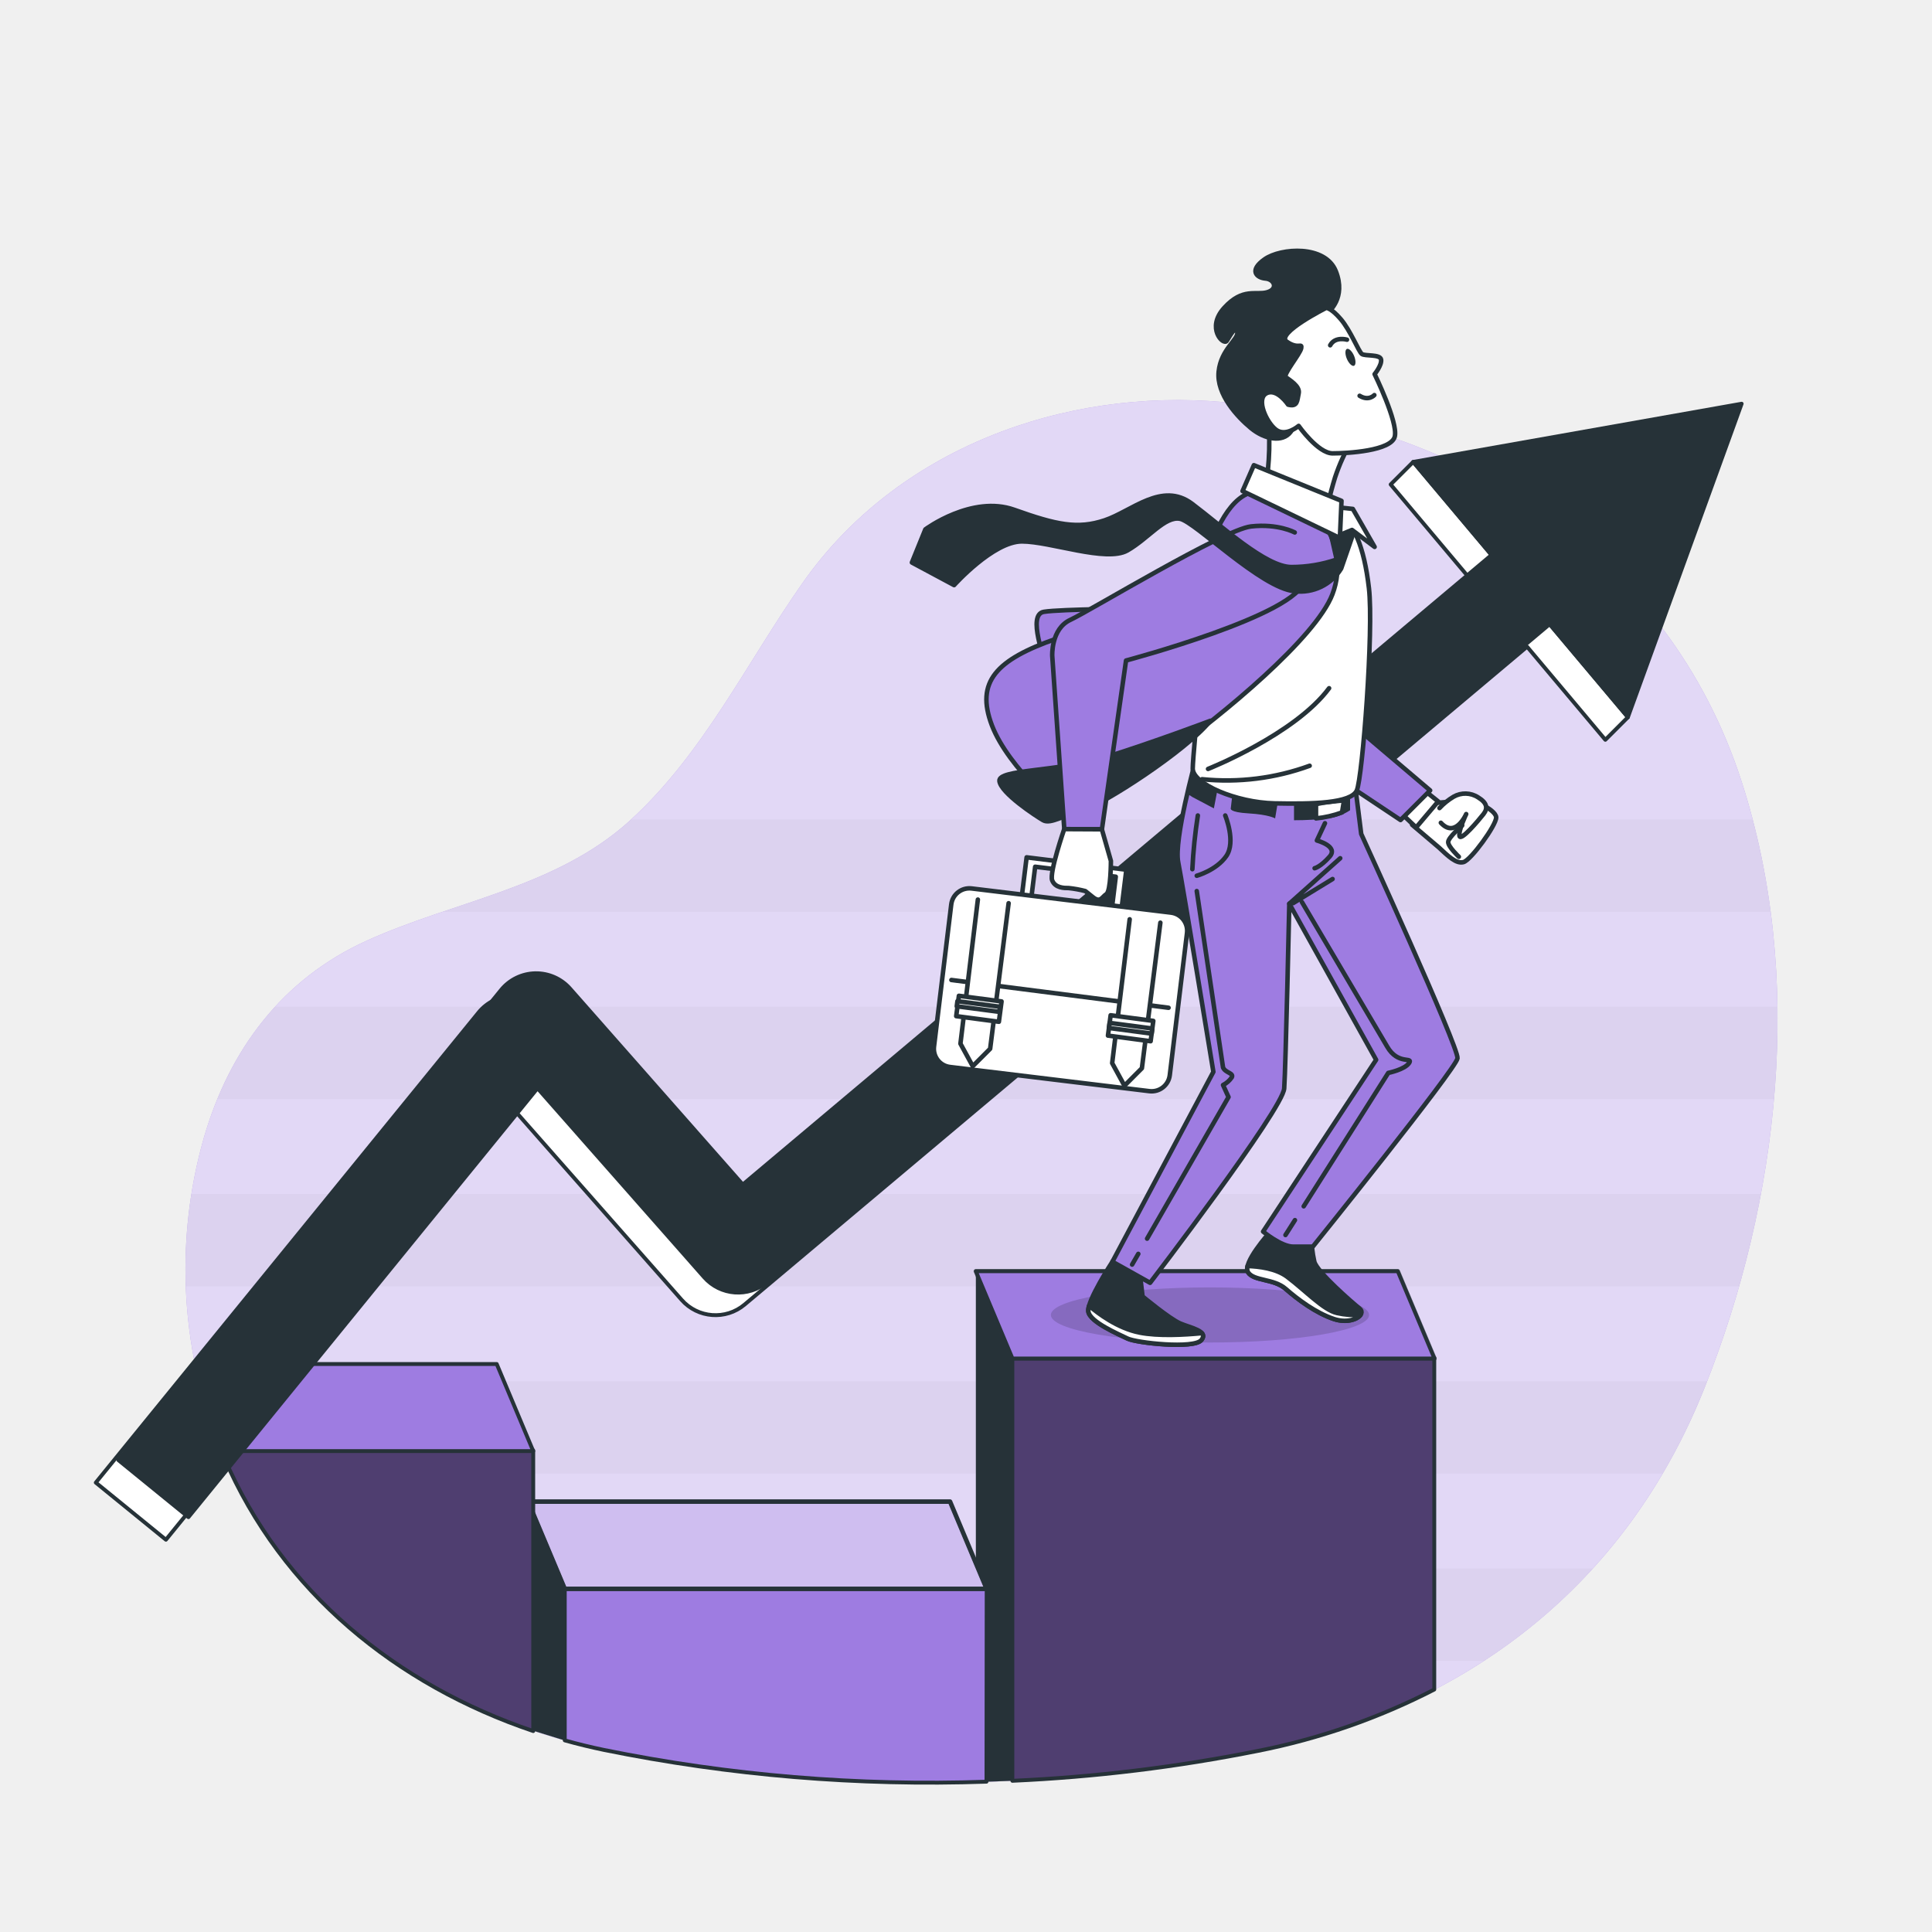
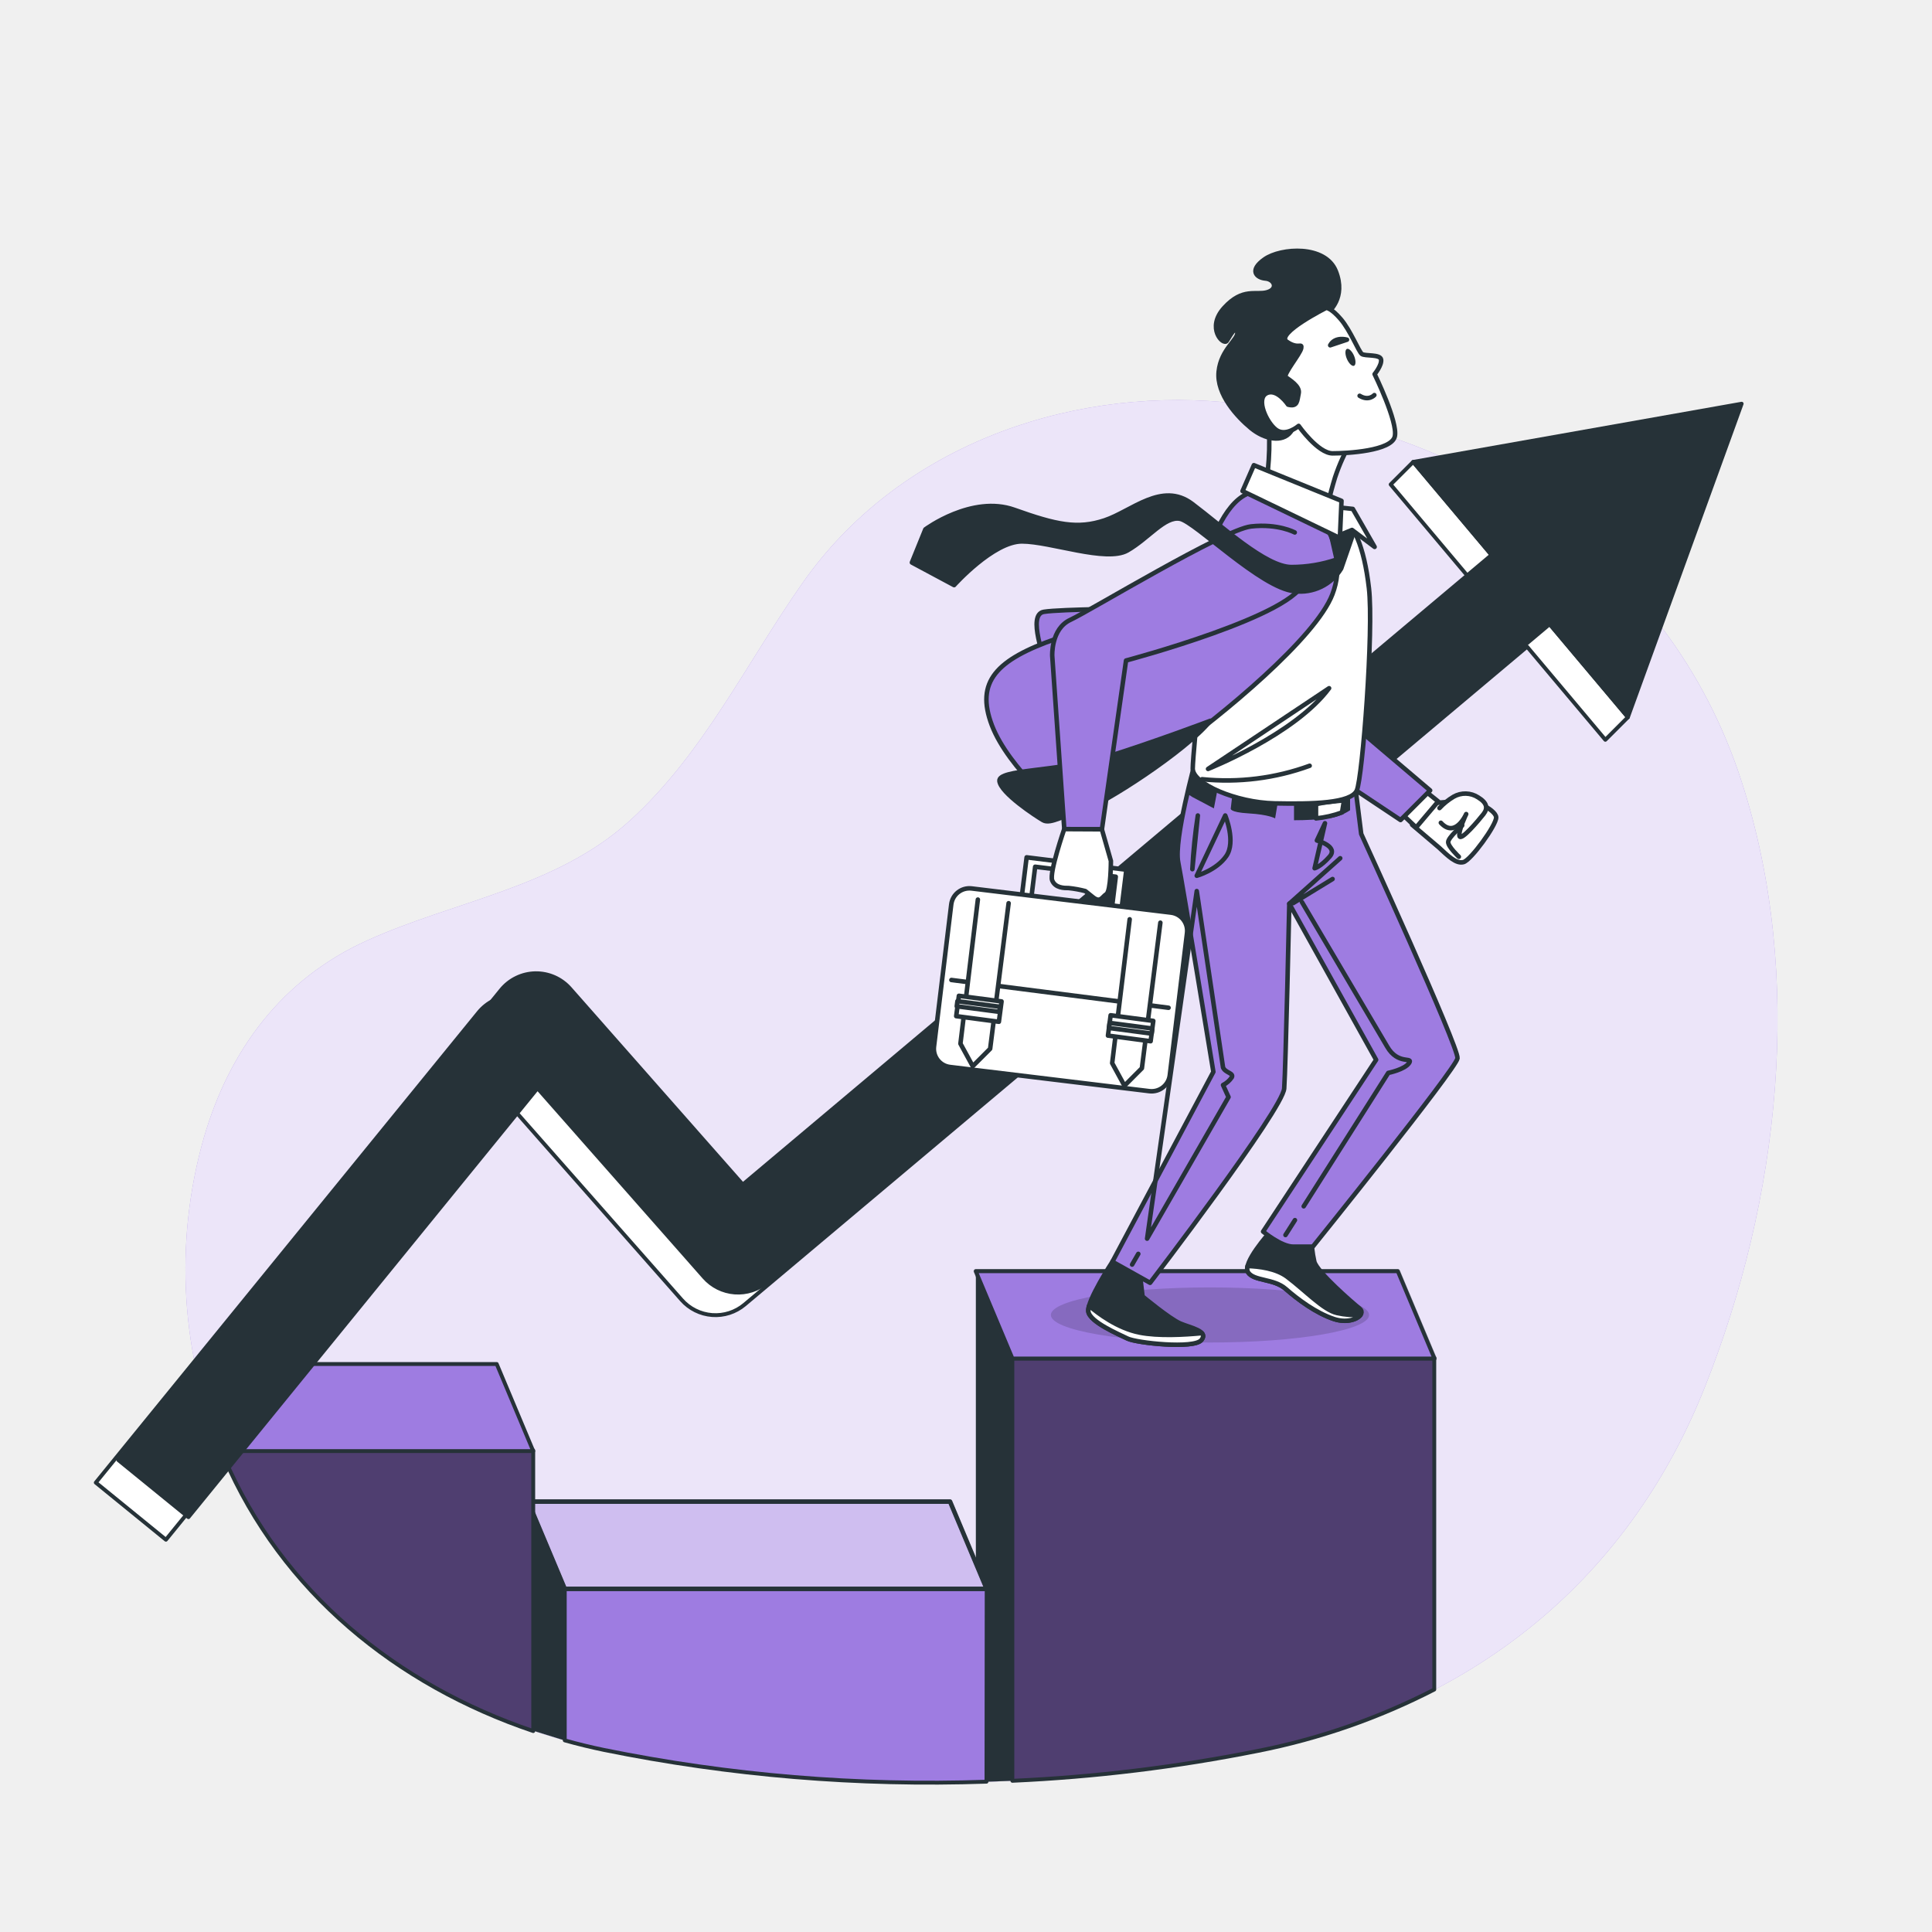
- <svg xmlns="http://www.w3.org/2000/svg" xmlns:xlink="http://www.w3.org/1999/xlink" viewBox="0 0 500 500">
-   <style>.B{fill:#fff}.C{stroke-linejoin:round}.D{stroke:#263238}.E{stroke-width:1.17}.F{fill:#9e7ce1}.G{fill:#263238}.H{stroke-linecap:round}.I{fill:none}.J{stroke-miterlimit:10}</style>
-   <defs>
-     <clipPath id="A">
-       <path d="M255.35 411.2H146.16l-9.49-22.59h109.2l9.48 22.59z" class="C D E F" />
-     </clipPath>
-     <path id="B" d="M441.09 359.28c19.47-48.76 26-106.38 9.67-156.9-19-58.95-72.44-92.81-134-98.31-41.76-3.75-84.76 12.18-109.02 46.75-14.52 20.67-25.81 44.44-44.86 61.67S117.7 233.13 95 243.4c-22 9.95-35.62 28.3-42.21 50.94A123.72 123.72 0 0 0 58 377.2c17.51 40.64 55.12 66.69 98.35 75.71 54 11.28 115.21 11.18 169.34.21s95.17-43.12 115.4-93.84z" />
-     <path id="C" d="M262,460.87a419.39,419.39,0,0,0,63.61-7.75,172.84,172.84,0,0,0,45.58-15.87V351.4H262Z" />
-     <path id="D" d="M255.35 411.2H146.16l-9.49-22.59h109.2l9.48 22.59z" />
-   </defs>
-   <use xlink:href="#B" class="F" />
-   <use xlink:href="#B" opacity=".7" class="B" />
-   <path d="M453.58 212.08H163.31l-.43.41C149.16 224.9 131.7 230.15 114.5 236h343.72a193.22 193.22 0 0 0-4.64-23.92zm6.42 48.47H71.19a80.07 80.07 0 0 0-14.92 23.89h402.81a235.51 235.51 0 0 0 .92-23.89zM48.08 332.91h402q3.35-11.78 5.63-23.9H49.52a123.37 123.37 0 0 0-1.44 23.9zM58 377.2l1.9 4.17h370.38a159.91 159.91 0 0 0 10.81-22.09l.7-1.8H51.41A120.59 120.59 0 0 0 58 377.2zm43.57 52.64H384a145.6 145.6 0 0 0 28.2-23.9H75.49a127.37 127.37 0 0 0 26.08 23.9z" opacity=".03" />
-   <use xlink:href="#C" class="F" />
-   <use xlink:href="#C" fill-opacity=".5" class="C D" />
-   <path d="M262 460.87V351.4l-9.45-22.4v132.21l9.45-.34z" class="G" />
-   <g class="C D">
-     <path d="M371.23 351.58h-109.2l-9.48-22.59h109.19l9.49 22.59z" opacity=".5" class="B E" />
-     <path d="M371.23 351.58h-109.2l-9.48-22.59h109.19l9.49 22.59zM255.35 411H146.16v39.41q5 1.4 10.14 2.47a423.39 423.39 0 0 0 99 8.22z" class="F" />
-   </g>
-   <use xlink:href="#D" class="F" />
-   <g clip-path="url(#A)" class="B C D">
-     <use xlink:href="#D" opacity=".5" />
-   </g>
-   <use xlink:href="#D" class="C D E I" />
-   <path d="M136.67 447.5l9.49 2.94V411l-9.49-22.42z" class="G" />
-   <path d="M58 377.2c14.94 34.8 44.67 58.87 80 70.8v-72.64H57.2c.26.64.49 1.23.8 1.84z" class="F" />
-   <g class="C D">
-     <path d="M58 377.2c14.94 34.8 44.67 58.87 80 70.8v-72.64H57.2c.26.64.49 1.23.8 1.84z" fill-opacity=".5" />
-     <path d="M57.28 375.54H138L128.55 353H50.42a121.83 121.83 0 0 0 6.86 22.54z" class="F" />
-     <path d="M421.3 185.62l-55.56-66.08-5.84 5.84 20.25 24.08-193.76 162.92-44.7-50.7a11.69 11.69 0 0 0-17.84.35L24.79 383.7l18.15 14.78 90.33-111 43.13 48.92a11.69 11.69 0 0 0 16.3 1.22l202.51-170.25 20.25 24.09z" class="B" />
-     <path d="M450.74,104.48l-85,15.06L386,143.63,192.23,306.55l-44.7-50.71a11.7,11.7,0,0,0-17.85.35L30.63,377.87l18.14,14.77,90.34-111,43.13,48.92a11.69,11.69,0,0,0,16.3,1.22L401.05,161.54l20.25,24.08Z" class="G" />
-   </g>
-   <ellipse cx="313.14" cy="340.31" rx="41.18" ry="7.13" opacity=".15" />
-   <g class="D E">
-     <path d="M287.89,326.54s-6.62,10.14-6.23,12.87,7.79,5.85,10.13,7,17.16,2.73,19.11.39-2.73-3.12-5.46-4.29-9.75-7-9.75-7l-.78-6.63Z" class="G J" />
-     <path d="M310.9 346.82c.61-.73.57-1.31.15-1.8-4.46.43-11.28.82-16.14-.15-5.68-1.13-10.72-4.95-13.05-6.94a3.75 3.75 0 0 0-.2 1.48c.39 2.73 7.79 5.85 10.13 7s17.21 2.75 19.11.41z" class="B C" />
-     <path d="M328.45,319.13s-7,7.8-5.46,10.14,6.63,1.56,9.75,4.29,7.8,6.24,12.48,7.8,8.58-1.17,6.63-2.73-10.92-9.36-11.7-12.09a32.11,32.11,0,0,1-.78-7Z" class="G J" />
-     <g class="C">
-       <path d="M352.1 340.29a21.19 21.19 0 0 1-6.1-.49c-3.51-.78-8.19-5.85-12.87-9.36-2.91-2.18-7.32-2.7-10.25-2.79a2.07 2.07 0 0 0 .11 1.62c1.56 2.34 6.63 1.56 9.75 4.29s7.8 6.24 12.48 7.8c3.2 1.07 6.04.13 6.88-1.07z" class="B" />
-       <path d="M309.37,197s-5.62,20.3-4.45,26.15,9.1,54.25,9.1,54.25l-26.13,49.13,9.75,5.46s34.32-44.84,34.71-50.3,1.32-47.82,1.32-47.82l22.47,40.41-29.25,44.45s4.68,3.9,7.8,3.9h5.07s37.05-46,37.44-48.74-24.92-58.07-24.92-58.07l-1.58-12.58Z" class="F" />
-       <path d="M317.09 211.05s2.83 6.8.28 10.49-7.65 5.1-7.65 5.1m23.95 7.24l13.18-11.77m-3.95-9.06l-2.09 4.47s5.67 1.49 3.29 4.18-3.88 3-3.88 3m-5.56 9.03l10.21-6.24M310 211.05a132.55 132.55 0 0 0-1.42 13.89m-13.99 99.56l-1.6 2.77m16.73-96.66l6.8 45.64c.57 1.42 2.83 1.42 2.27 2.55a5.91 5.91 0 0 1-2.27 2l1.42 3.12-21.07 36.64m38.26-4.79l-2.45 3.85m4.25-86.18L359 270.86c2.79 4.86 6.8 2.55 5.67 4.25s-5.39 2.56-5.39 2.56l-21.88 34.52" class="H I" />
-     </g>
-   </g>
-   <path d="M307.57 205.61a14.11 14.11 0 0 0 2.17 1.27l4.41 2.33 1-5.18 3.89.77-.52 4.41s-.52 1 4.67 1.3 6.81 1.29 6.81 1.29l1-6 3.89-.26v6.74a77.78 77.78 0 0 0 9.07-.52 13.12 13.12 0 0 0 5.44-2.07v-4.67l-2.11-2.33-37.92-5.69-1.8 8.61z" class="G" />
-   <g class="B C D E">
-     <path d="M340.58 208.17v3.63a27.12 27.12 0 0 0 6.74-1.55l.51-3.11s-5.96.51-7.25 1.03zm35.59-.76l-6.05.51-4.66 5.53 6.91 5.87c2.42 2.25 4.49 4.31 6.39 3.79s8.45-9.49 8.45-11.56-7.42-5.87-11.04-4.14z" />
-     <path d="M372.54,209.13a16.44,16.44,0,0,1,3.63-2.93,6.07,6.07,0,0,1,6.38.17c2.25,1.38,2.59,2.76,1.38,4.31s-5.86,7.08-6.21,5.7,1.73-5.7,1.73-5.7-2.77,6.39-6.56,2.25" class="H" />
-   </g>
-   <path d="M377.55,221.73s-2.76-2.59-2.76-3.79,3.62-4.32,3.62-4.32" class="C D E H I" />
-   <path d="M368.74 204.64l3.46 2.77-5.7 6.73-3.11-2.94 5.35-6.56z" class="B C D E" />
-   <path d="M351.66 188.88l18.46 15.68-7.66 7.66-15.68-10.45 4.88-12.89z" class="C D E F" />
-   <path d="M325 129.41s-9 4.81-10.46 12.76-5.86 52.77-5.86 56.74 11.29 8.79 21.12 9 19.87 0 21.34-3.35 4.4-41.47 3.14-52.35-4-16.94-8-19.66-15.83-6.27-21.28-3.14z" class="B C D E" />
-   <path d="M312.64 199s22.44-8.9 31.33-20.89m-32.88 23.55a62.71 62.71 0 0 0 27.85-3.48" class="H I C D E" />
-   <path d="M328.35,110.17s0,.39.06,1.06a69,69,0,0,1-.26,10.23l-.63,5.65,15.89,4.6s.63-3.34,2.1-8.15a49.18,49.18,0,0,1,4.39-9.63s-7.32-2.3-11.51-5.85S329.82,105.78,328.35,110.17Z" class="B C D E" />
-   <path d="M343.83 80.68s4.6-3.56 1.89-10.46-14.23-6.07-18.41-3.14-2.09 4.81.21 5 3.34 2.72.42 3.56-6.28-1.26-11.09 4-.21 9.83.63 8.58 2.3-4.19 2.72-2.3-4.2 4.38-4.81 10.24 4.81 11.71 8.36 14.64 8.16 3.76 10.25 1 4.19-7.32 6.49-10.25-.42-10-1.26-12.76 4.6-8.11 4.6-8.11z" class="C D E G" />
-   <path d="M333.37 104.73s-2.92-4.39-5.64-2.93 0 7.53 2.51 9.42 5.85-1 5.85-1 5 7.11 8.79 7.11 15.27-.63 16.1-4.39-5.23-16.11-5.23-16.11 1.89-2.3 1.68-3.76-4.19-.84-5-1.47-2.93-6.06-5.44-9-3.76-2.93-3.76-2.93S330 86.32 333 88.42s4 .21 3.76 1.67-4.81 6.9-4 7.53 3.76 2.3 3.34 4.18-.22 3.56-2.73 2.93z" class="B C D E" />
-   <path d="M350.43 92.08c.5 1.21.49 2.36 0 2.58s-1.35-.58-1.86-1.78-.49-2.36 0-2.58 1.35.58 1.86 1.78z" class="G" />
-   <g class="C D">
-     <g class="E">
-       <path d="M348.6 87.91s-3.08-.91-4.35 1.45m11.43 12.89s-1.45 1.63-3.81.18" class="H I" />
-       <g class="F">
-         <path d="M295.9 157.51s-21.38.11-25.76.83.32 12.33.77 15.07 24.99-15.9 24.99-15.9z" />
-         <path d="M341.71 134.29a19.68 19.68 0 0 1 3.12 19.5c-4.29 11.3-28.86 31.58-42.12 40.94a256.6 256.6 0 0 1-26.9 16.38S261 199 256.7 187.71s1.15-17 16.75-22.44 35.5-12.26 39-22 7.88-17.08 15.06-16.15 14.2 7.17 14.2 7.17z" />
-       </g>
-       <path d="M313.24 186.54s-14.43 5.46-26.91 9.36-28.07 3.12-27.68 6.24 9.36 9 11.31 10.14 5.85-1.56 10.53-2.73 26.51-15.21 32.75-23.01z" class="G" />
-       <g class="B">
-         <path d="M265.69 221.88l-1.53 12.37 2.47.31 1.27-10.25 20.86 2.58-1.26 10.25 2.47.31 1.53-12.37-25.81-3.2z" />
-         <rect x="243.55" y="234.26" width="61.63" height="46.67" rx="4.75" transform="matrix(.99 .12 -.12 .99 33.75 -31.78)" />
-       </g>
-       <g class="H">
-         <path d="M246.22 253.62l56.2 7.19" class="I" />
-         <path d="M253.07 232.81l-4.51 37.29 3.18 5.83 4.51-4.51 4.78-37.67" class="B" />
-       </g>
-       <path d="M248.159 257.712l11.044 1.458-.695 5.264-11.044-1.458z" class="B" />
-     </g>
-     <path d="M247.779 259.105l11.029 1.448-.173 1.317-11.029-1.448z" stroke-width="1.168" class="B" />
-     <g class="E">
-       <path d="M292.36 237.91l-4.53 37.23 3.18 5.84 4.51-4.52 4.78-37.67" class="B H" />
-       <path d="M287.432 262.748l11.044 1.458-.695 5.264-11.044-1.458z" class="B" />
-       <path d="M287.171 264.721l11.044 1.458-.174 1.319-11.044-1.458z" class="B" />
-       <path d="M335.08 137.8s-4.29-2.34-11.31-1.56-41.72 21.84-46.77 24.18-4.68 9.35-4.68 9.35l3.12 44.85h9.74l6.24-43.68s44.69-11.86 46.09-20.7" class="F H" />
-       <path d="M285.16,214.62l2.34,8.19s0,7.8-1.17,8.58-1.56,2.34-3.5.78l-1.95-1.56a29.14,29.14,0,0,0-4.29-.78c-1.17,0-3.51,0-4.29-2s3.12-13.26,3.12-13.26Z" class="B" />
-       <path d="M344.3 137.6l1.63 7.2a36 36 0 0 1-11.7 1.95c-6.63 0-17.94-10.53-25.73-16.38s-15.6 1.95-22.62 4.29-12.48 1.17-23.4-2.73-23 5.07-23 5.07l-3.48 8.58 10.92 5.85s10.14-11.31 17.55-11.31 21.84 5.46 27.3 2.34 9.75-9 13.65-8.19S326.43 152.21 335 153a12.39 12.39 0 0 0 12.09-5.85l3.12-9s-5.21-7.37-5.91-.55z" class="G" />
-       <g class="B">
-         <path d="M346.13 131.29l3.98.42 5.64 9.83-5.85-4.39-3.57 1.46-.41-3.34.21-3.98z" />
-         <path d="M324.5 120.39l22.68 9.23-.42 9.62-25.19-12.15 2.93-6.7z" />
-       </g>
-     </g>
-   </g>
+ <svg xmlns="http://www.w3.org/2000/svg" width="500" height="500" viewBox="0 0 500 500" fill="none">
+   <path d="M441.09 359.28C460.56 310.52 467.09 252.9 450.76 202.38C431.76 143.43 378.32 109.57 316.76 104.07C275 100.32 232 116.25 207.74 150.82C193.22 171.49 181.93 195.26 162.88 212.49C143.83 229.72 117.7 233.13 95 243.4C73 253.35 59.38 271.7 52.79 294.34C44.931 321.736 46.771 351.005 58 377.2C75.51 417.84 113.12 443.89 156.35 452.91C210.35 464.19 271.56 464.09 325.69 453.12C379.82 442.15 420.86 410 441.09 359.28V359.28Z" fill="#9E7CE1" />
+   <path opacity="0.8" d="M441.09 359.28C460.56 310.52 467.09 252.9 450.76 202.38C431.76 143.43 378.32 109.57 316.76 104.07C275 100.32 232 116.25 207.74 150.82C193.22 171.49 181.93 195.26 162.88 212.49C143.83 229.72 117.7 233.13 95 243.4C73 253.35 59.38 271.7 52.79 294.34C44.931 321.736 46.771 351.005 58 377.2C75.51 417.84 113.12 443.89 156.35 452.91C210.35 464.19 271.56 464.09 325.69 453.12C379.82 442.15 420.86 410 441.09 359.28V359.28Z" fill="white" />
+   <path d="M262 460.87C283.37 459.913 304.635 457.322 325.61 453.12C341.471 449.988 356.814 444.646 371.19 437.25V351.4H262V460.87Z" fill="#9E7CE1" />
+   <path d="M262 460.87C283.37 459.913 304.635 457.322 325.61 453.12C341.471 449.988 356.814 444.646 371.19 437.25V351.4H262V460.87Z" fill="black" fill-opacity="0.5" stroke="#263238" stroke-linejoin="round" />
+   <path d="M262 460.87V351.4L252.55 329V461.21L262 460.87V460.87Z" fill="#263238" />
+   <path opacity="0.5" d="M371.23 351.58H262.03L252.55 328.99H361.74L371.23 351.58Z" fill="white" stroke="#263238" stroke-width="1.17" stroke-linejoin="round" />
+   <path d="M371.23 351.58H262.03L252.55 328.99H361.74L371.23 351.58ZM255.35 411H146.16V450.41C149.493 451.343 152.873 452.167 156.3 452.88C188.863 459.495 222.092 462.254 255.3 461.1L255.35 411Z" fill="#9E7CE1" stroke="#263238" stroke-linejoin="round" />
+   <path d="M255.35 411.2H146.16L136.67 388.61H245.87L255.35 411.2Z" fill="#9E7CE1" />
+   <path opacity="0.5" d="M255.35 411.2H146.16L136.67 388.61H245.87L255.35 411.2Z" fill="white" stroke="#263238" stroke-linejoin="round" />
+   <path d="M255.35 411.2H146.16L136.67 388.61H245.87L255.35 411.2Z" stroke="#263238" stroke-width="1.17" stroke-linejoin="round" />
+   <path d="M136.67 447.5L146.16 450.44V411L136.67 388.58V447.5Z" fill="#263238" />
+   <path d="M58 377.2C72.94 412 102.67 436.07 138 448V375.36H57.2C57.46 376 57.69 376.59 58 377.2Z" fill="#9E7CE1" />
+   <path d="M58 377.2C72.94 412 102.67 436.07 138 448V375.36H57.2C57.46 376 57.69 376.59 58 377.2Z" fill="black" fill-opacity="0.5" stroke="#263238" stroke-linejoin="round" />
+   <path d="M57.28 375.54H138L128.55 353H50.42C51.973 360.717 54.27 368.266 57.28 375.54Z" fill="#9E7CE1" stroke="#263238" stroke-linejoin="round" />
+   <path d="M421.3 185.62L365.74 119.54L359.9 125.38L380.15 149.46L186.39 312.38L141.69 261.68C140.567 260.406 139.181 259.391 137.626 258.707C136.072 258.023 134.387 257.686 132.689 257.72C130.991 257.753 129.321 258.156 127.794 258.9C126.268 259.645 124.922 260.713 123.85 262.03L24.79 383.7L42.94 398.48L133.27 287.48L176.4 336.4C178.419 338.693 181.255 340.104 184.301 340.332C187.348 340.56 190.362 339.587 192.7 337.62L395.21 167.37L415.46 191.46L421.3 185.62Z" fill="white" stroke="#263238" stroke-linejoin="round" />
+   <path d="M450.74 104.48L365.74 119.54L386 143.63L192.23 306.55L147.53 255.84C146.406 254.565 145.019 253.551 143.464 252.867C141.908 252.183 140.223 251.846 138.524 251.879C136.825 251.912 135.154 252.315 133.627 253.06C132.1 253.804 130.753 254.872 129.68 256.19L30.63 377.87L48.77 392.64L139.11 281.64L182.24 330.56C184.259 332.853 187.095 334.264 190.141 334.492C193.188 334.72 196.202 333.747 198.54 331.78L401.05 161.54L421.3 185.62L450.74 104.48Z" fill="#263238" stroke="#263238" stroke-linejoin="round" />
+   <path opacity="0.15" d="M313.14 347.44C335.883 347.44 354.32 344.248 354.32 340.31C354.32 336.372 335.883 333.18 313.14 333.18C290.397 333.18 271.96 336.372 271.96 340.31C271.96 344.248 290.397 347.44 313.14 347.44Z" fill="black" />
+   <path d="M287.89 326.54C287.89 326.54 281.27 336.68 281.66 339.41C282.05 342.14 289.45 345.26 291.79 346.41C294.13 347.56 308.95 349.14 310.9 346.8C312.85 344.46 308.17 343.68 305.44 342.51C302.71 341.34 295.69 335.51 295.69 335.51L294.91 328.88L287.89 326.54Z" fill="#263238" stroke="#263238" stroke-width="1.17" stroke-miterlimit="10" />
+   <path d="M310.9 346.82C311.51 346.09 311.47 345.51 311.05 345.02C306.59 345.45 299.77 345.84 294.91 344.87C289.23 343.74 284.19 339.92 281.86 337.93C281.695 338.405 281.627 338.908 281.66 339.41C282.05 342.14 289.45 345.26 291.79 346.41C294.13 347.56 309 349.16 310.9 346.82V346.82Z" fill="white" stroke="#263238" stroke-width="1.17" stroke-linejoin="round" />
+   <path d="M328.45 319.13C328.45 319.13 321.45 326.93 322.99 329.27C324.53 331.61 329.62 330.83 332.74 333.56C335.86 336.29 340.54 339.8 345.22 341.36C349.9 342.92 353.8 340.19 351.85 338.63C349.9 337.07 340.93 329.27 340.15 326.54C339.634 324.242 339.373 321.895 339.37 319.54L328.45 319.13Z" fill="#263238" stroke="#263238" stroke-width="1.17" stroke-miterlimit="10" />
+   <path d="M352.1 340.29C350.054 340.423 347.999 340.258 346 339.8C342.49 339.02 337.81 333.95 333.13 330.44C330.22 328.26 325.81 327.74 322.88 327.65C322.788 327.914 322.751 328.193 322.77 328.471C322.788 328.75 322.863 329.021 322.99 329.27C324.55 331.61 329.62 330.83 332.74 333.56C335.86 336.29 340.54 339.8 345.22 341.36C348.42 342.43 351.26 341.49 352.1 340.29Z" fill="white" stroke="#263238" stroke-width="1.17" stroke-linejoin="round" />
+   <path d="M309.37 197C309.37 197 303.75 217.3 304.92 223.15C306.09 229 314.02 277.4 314.02 277.4L287.89 326.53L297.64 331.99C297.64 331.99 331.96 287.15 332.35 281.69C332.74 276.23 333.67 233.87 333.67 233.87L356.14 274.28L326.89 318.73C326.89 318.73 331.57 322.63 334.69 322.63H339.76C339.76 322.63 376.81 276.63 377.2 273.89C377.59 271.15 352.28 215.82 352.28 215.82L350.7 203.24L309.37 197Z" fill="#9E7CE1" stroke="#263238" stroke-width="1.17" stroke-linejoin="round" />
+   <path d="M336.93 233.44L359 270.86C361.79 275.72 365.8 273.41 364.67 275.11C363.54 276.81 359.28 277.67 359.28 277.67L337.4 312.19M317.09 211.05C317.09 211.05 319.92 217.85 317.37 221.54C314.82 225.23 309.72 226.64 309.72 226.64L317.09 211.05ZM333.67 233.88L346.85 222.11L333.67 233.88ZM342.9 213.05L340.81 217.52C340.81 217.52 346.48 219.01 344.1 221.7C341.72 224.39 340.22 224.7 340.22 224.7L342.9 213.05ZM334.66 233.73L344.87 227.49L334.66 233.73ZM310 211.05C309.283 215.652 308.809 220.288 308.58 224.94L310 211.05ZM294.59 324.5L292.99 327.27L294.59 324.5ZM309.72 230.61L316.52 276.25C317.09 277.67 319.35 277.67 318.79 278.8C318.22 279.652 317.437 280.342 316.52 280.8L317.94 283.92L296.87 320.56L309.72 230.61ZM335.13 315.77L332.68 319.62L335.13 315.77Z" stroke="#263238" stroke-width="1.17" stroke-linecap="round" stroke-linejoin="round" />
+   <path d="M307.57 205.61C308.254 206.097 308.98 206.522 309.74 206.88L314.15 209.21L315.15 204.03L319.04 204.8L318.52 209.21C318.52 209.21 318 210.21 323.19 210.51C328.38 210.81 330 211.8 330 211.8L331 205.8L334.89 205.54V212.28C337.921 212.284 340.949 212.11 343.96 211.76C345.905 211.486 347.765 210.779 349.4 209.69V205.02L347.29 202.69L309.37 197L307.57 205.61V205.61Z" fill="#263238" />
+   <path d="M340.58 208.17V211.8C342.884 211.573 345.149 211.052 347.32 210.25L347.83 207.14C347.83 207.14 341.87 207.65 340.58 208.17V208.17ZM376.17 207.41L370.12 207.92L365.46 213.45L372.37 219.32C374.79 221.57 376.86 223.63 378.76 223.11C380.66 222.59 387.21 213.62 387.21 211.55C387.21 209.48 379.79 205.68 376.17 207.41V207.41Z" fill="white" stroke="#263238" stroke-width="1.17" stroke-linejoin="round" />
+   <path d="M372.54 209.13C373.605 207.986 374.827 206.999 376.17 206.2C377.144 205.633 378.257 205.349 379.384 205.379C380.511 205.409 381.607 205.752 382.55 206.37C384.8 207.75 385.14 209.13 383.93 210.68C382.72 212.23 378.07 217.76 377.72 216.38C377.37 215 379.45 210.68 379.45 210.68C379.45 210.68 376.68 217.07 372.89 212.93" fill="white" />
+   <path d="M372.54 209.13C373.605 207.986 374.827 206.999 376.17 206.2C377.144 205.633 378.257 205.349 379.384 205.379C380.511 205.409 381.607 205.752 382.55 206.37C384.8 207.75 385.14 209.13 383.93 210.68C382.72 212.23 378.07 217.76 377.72 216.38C377.37 215 379.45 210.68 379.45 210.68C379.45 210.68 376.68 217.07 372.89 212.93" stroke="#263238" stroke-width="1.17" stroke-linecap="round" stroke-linejoin="round" />
+   <path d="M377.55 221.73C377.55 221.73 374.79 219.14 374.79 217.94C374.79 216.74 378.41 213.62 378.41 213.62" stroke="#263238" stroke-width="1.17" stroke-linecap="round" stroke-linejoin="round" />
+   <path d="M368.74 204.64L372.2 207.41L366.5 214.14L363.39 211.2L368.74 204.64Z" fill="white" stroke="#263238" stroke-width="1.17" stroke-linejoin="round" />
+   <path d="M351.66 188.88L370.12 204.56L362.46 212.22L346.78 201.77L351.66 188.88V188.88Z" fill="#9E7CE1" stroke="#263238" stroke-width="1.17" stroke-linejoin="round" />
+   <path d="M325 129.41C325 129.41 316 134.22 314.54 142.17C313.08 150.12 308.68 194.94 308.68 198.91C308.68 202.88 319.97 207.7 329.8 207.91C339.63 208.12 349.67 207.91 351.14 204.56C352.61 201.21 355.54 163.09 354.28 152.21C353.02 141.33 350.28 135.27 346.28 132.55C342.28 129.83 330.45 126.28 325 129.41V129.41Z" fill="white" stroke="#263238" stroke-width="1.17" stroke-linejoin="round" />
+   <path d="M311.09 201.66C320.517 202.619 330.039 201.429 338.94 198.18M312.64 199C312.64 199 335.08 190.1 343.97 178.11L312.64 199Z" stroke="#263238" stroke-width="1.17" stroke-linecap="round" stroke-linejoin="round" />
+   <path d="M328.35 110.17C328.35 110.17 328.35 110.56 328.41 111.23C328.577 114.642 328.49 118.061 328.15 121.46L327.52 127.11L343.41 131.71C343.41 131.71 344.04 128.37 345.51 123.56C346.623 120.201 348.095 116.973 349.9 113.93C349.9 113.93 342.58 111.63 338.39 108.08C334.2 104.53 329.82 105.78 328.35 110.17Z" fill="white" stroke="#263238" stroke-width="1.17" stroke-linejoin="round" />
+   <path d="M343.83 80.68C343.83 80.68 348.43 77.12 345.72 70.22C343.01 63.32 331.49 64.15 327.31 67.08C323.13 70.01 325.22 71.89 327.52 72.08C329.82 72.27 330.86 74.8 327.94 75.64C325.02 76.48 321.66 74.38 316.85 79.64C312.04 84.9 316.64 89.47 317.48 88.22C318.32 86.97 319.78 84.03 320.2 85.92C320.62 87.81 316 90.3 315.39 96.16C314.78 102.02 320.2 107.87 323.75 110.8C327.3 113.73 331.91 114.56 334 111.8C336.09 109.04 338.19 104.48 340.49 101.55C342.79 98.62 340.07 91.55 339.23 88.79C338.39 86.03 343.83 80.68 343.83 80.68V80.68Z" fill="#263238" stroke="#263238" stroke-width="1.17" stroke-linejoin="round" />
+   <path d="M333.37 104.73C333.37 104.73 330.45 100.34 327.73 101.8C325.01 103.26 327.73 109.33 330.24 111.22C332.75 113.11 336.09 110.22 336.09 110.22C336.09 110.22 341.09 117.33 344.88 117.33C348.67 117.33 360.15 116.7 360.98 112.94C361.81 109.18 355.75 96.83 355.75 96.83C355.75 96.83 357.64 94.53 357.43 93.07C357.22 91.61 353.24 92.23 352.43 91.6C351.62 90.97 349.5 85.54 346.99 82.6C344.48 79.66 343.23 79.67 343.23 79.67C343.23 79.67 330 86.32 333 88.42C336 90.52 337 88.63 336.76 90.09C336.52 91.55 331.95 96.99 332.76 97.62C333.57 98.25 336.52 99.92 336.1 101.8C335.68 103.68 335.88 105.36 333.37 104.73V104.73Z" fill="white" stroke="#263238" stroke-width="1.17" stroke-linejoin="round" />
+   <path d="M350.43 92.08C350.93 93.29 350.92 94.44 350.43 94.66C349.94 94.88 349.08 94.08 348.57 92.88C348.06 91.68 348.08 90.52 348.57 90.3C349.06 90.08 349.92 90.88 350.43 92.08Z" fill="#263238" />
+   <path d="M355.68 102.25C355.68 102.25 354.23 103.88 351.87 102.43M348.6 87.91C348.6 87.91 345.52 87 344.25 89.36L348.6 87.91Z" stroke="#263238" stroke-width="1.17" stroke-linecap="round" stroke-linejoin="round" />
+   <path d="M295.9 157.51C295.9 157.51 274.52 157.62 270.14 158.34C265.76 159.06 270.46 170.67 270.91 173.41C271.36 176.15 295.9 157.51 295.9 157.51Z" fill="#9E7CE1" stroke="#263238" stroke-width="1.17" stroke-linejoin="round" />
+   <path d="M341.71 134.29C343.902 136.977 345.345 140.196 345.893 143.62C346.441 147.045 346.074 150.553 344.83 153.79C340.54 165.09 315.97 185.37 302.71 194.73C294.087 200.736 285.104 206.206 275.81 211.11C275.81 211.11 261 199 256.7 187.71C252.4 176.42 257.85 170.71 273.45 165.27C289.05 159.83 308.95 153.01 312.45 143.27C315.95 133.53 320.33 126.19 327.51 127.12C334.69 128.05 341.71 134.29 341.71 134.29Z" fill="#9E7CE1" stroke="#263238" stroke-width="1.17" stroke-linejoin="round" />
+   <path d="M313.24 186.54C313.24 186.54 298.81 192 286.33 195.9C273.85 199.8 258.26 199.02 258.65 202.14C259.04 205.26 268.01 211.14 269.96 212.28C271.91 213.42 275.81 210.72 280.49 209.55C285.17 208.38 307 194.34 313.24 186.54V186.54Z" fill="#263238" stroke="#263238" stroke-width="1.17" stroke-linejoin="round" />
+   <path d="M265.69 221.88L264.16 234.25L266.63 234.56L267.9 224.31L288.76 226.89L287.5 237.14L289.97 237.45L291.5 225.08L265.69 221.88V221.88Z" fill="white" stroke="#263238" stroke-width="1.17" stroke-linejoin="round" />
+   <path d="M303.064 236.189L251.456 229.933C248.859 229.619 246.498 231.469 246.183 234.066L241.723 270.864C241.408 273.461 243.258 275.822 245.855 276.137L297.464 282.392C300.061 282.707 302.422 280.857 302.737 278.26L307.197 241.462C307.512 238.864 305.662 236.504 303.064 236.189Z" fill="white" stroke="#263238" stroke-width="1.167" stroke-linejoin="round" />
+   <path d="M246.22 253.62L302.42 260.81" stroke="#263238" stroke-width="1.17" stroke-linecap="round" stroke-linejoin="round" />
+   <path d="M253.07 232.81L248.56 270.1L251.74 275.93L256.25 271.42L261.03 233.75" fill="white" />
+   <path d="M253.07 232.81L248.56 270.1L251.74 275.93L256.25 271.42L261.03 233.75" stroke="#263238" stroke-width="1.17" stroke-linecap="round" stroke-linejoin="round" />
+   <path d="M248.159 257.712L259.203 259.17L258.508 264.434L247.464 262.976L248.159 257.712Z" fill="white" stroke="#263238" stroke-width="1.17" stroke-linejoin="round" />
+   <path d="M247.779 259.105L258.808 260.553L258.635 261.87L247.606 260.422L247.779 259.105Z" fill="white" stroke="#263238" stroke-width="1.168" stroke-linejoin="round" />
+   <path d="M292.36 237.91L287.83 275.14L291.01 280.98L295.52 276.46L300.3 238.79" fill="white" />
+   <path d="M292.36 237.91L287.83 275.14L291.01 280.98L295.52 276.46L300.3 238.79" stroke="#263238" stroke-width="1.17" stroke-linecap="round" stroke-linejoin="round" />
+   <path d="M287.432 262.748L298.476 264.206L297.781 269.47L286.737 268.012L287.432 262.748Z" fill="white" stroke="#263238" stroke-width="1.17" stroke-linejoin="round" />
+   <path d="M287.171 264.721L298.215 266.179L298.041 267.498L286.997 266.04L287.171 264.721Z" fill="white" stroke="#263238" stroke-width="1.17" stroke-linejoin="round" />
+   <path d="M335.08 137.8C335.08 137.8 330.79 135.46 323.77 136.24C316.75 137.02 282.05 158.08 277 160.42C271.95 162.76 272.32 169.77 272.32 169.77L275.44 214.62H285.18L291.42 170.94C291.42 170.94 336.11 159.08 337.51 150.24" fill="#9E7CE1" />
+   <path d="M335.08 137.8C335.08 137.8 330.79 135.46 323.77 136.24C316.75 137.02 282.05 158.08 277 160.42C271.95 162.76 272.32 169.77 272.32 169.77L275.44 214.62H285.18L291.42 170.94C291.42 170.94 336.11 159.08 337.51 150.24" stroke="#263238" stroke-width="1.17" stroke-linecap="round" stroke-linejoin="round" />
+   <path d="M285.16 214.62L287.5 222.81C287.5 222.81 287.5 230.61 286.33 231.39C285.16 232.17 284.77 233.73 282.83 232.17L280.88 230.61C279.471 230.243 278.037 229.982 276.59 229.83C275.42 229.83 273.08 229.83 272.3 227.83C271.52 225.83 275.42 214.57 275.42 214.57L285.16 214.62Z" fill="white" stroke="#263238" stroke-width="1.17" stroke-linejoin="round" />
+   <path d="M344.3 137.6L345.93 144.8C342.165 146.092 338.211 146.751 334.23 146.75C327.6 146.75 316.29 136.22 308.5 130.37C300.71 124.52 292.9 132.32 285.88 134.66C278.86 137 273.4 135.83 262.48 131.93C251.56 128.03 239.48 137 239.48 137L236 145.58L246.92 151.43C246.92 151.43 257.06 140.12 264.47 140.12C271.88 140.12 286.31 145.58 291.77 142.46C297.23 139.34 301.52 133.46 305.42 134.27C309.32 135.08 326.43 152.21 335 153C337.364 153.29 339.762 152.893 341.906 151.855C344.051 150.818 345.85 149.184 347.09 147.15L350.21 138.15C350.21 138.15 345 130.78 344.3 137.6V137.6Z" fill="#263238" stroke="#263238" stroke-width="1.17" stroke-linejoin="round" />
+   <path d="M346.13 131.29L350.11 131.71L355.75 141.54L349.9 137.15L346.33 138.61L345.92 135.27L346.13 131.29V131.29Z" fill="white" stroke="#263238" stroke-width="1.17" stroke-linejoin="round" />
+   <path d="M324.5 120.39L347.18 129.62L346.76 139.24L321.57 127.09L324.5 120.39Z" fill="white" stroke="#263238" stroke-width="1.17" stroke-linejoin="round" />
</svg>
